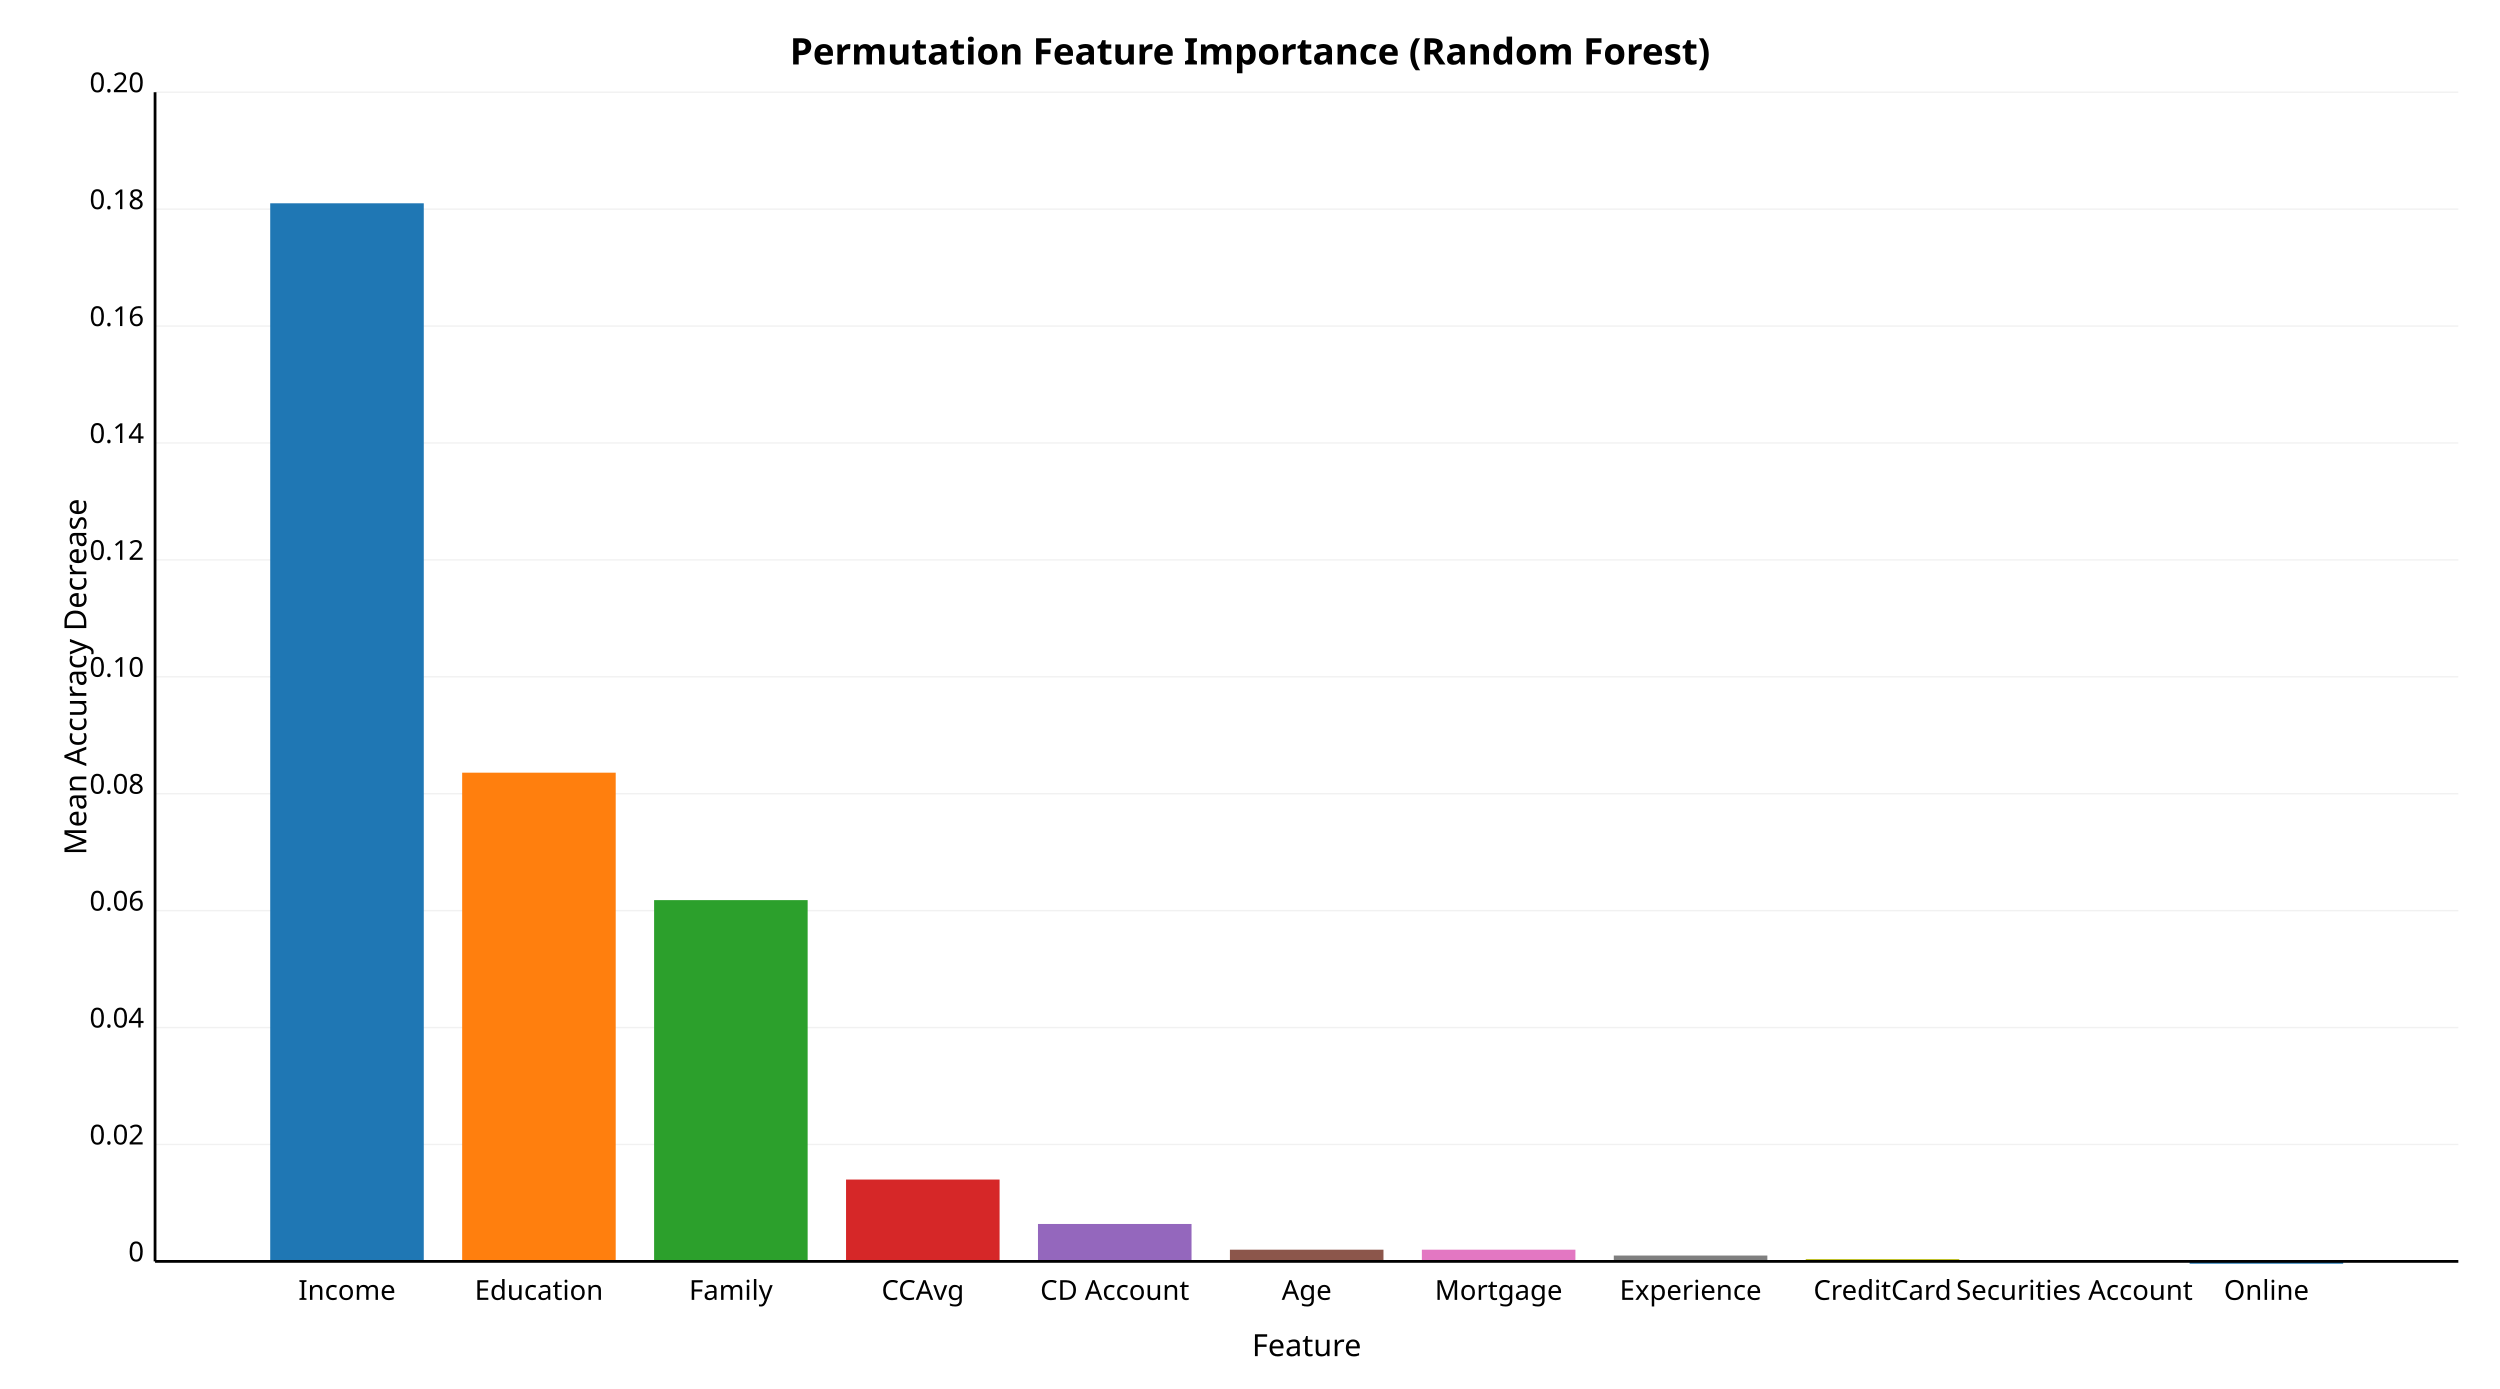
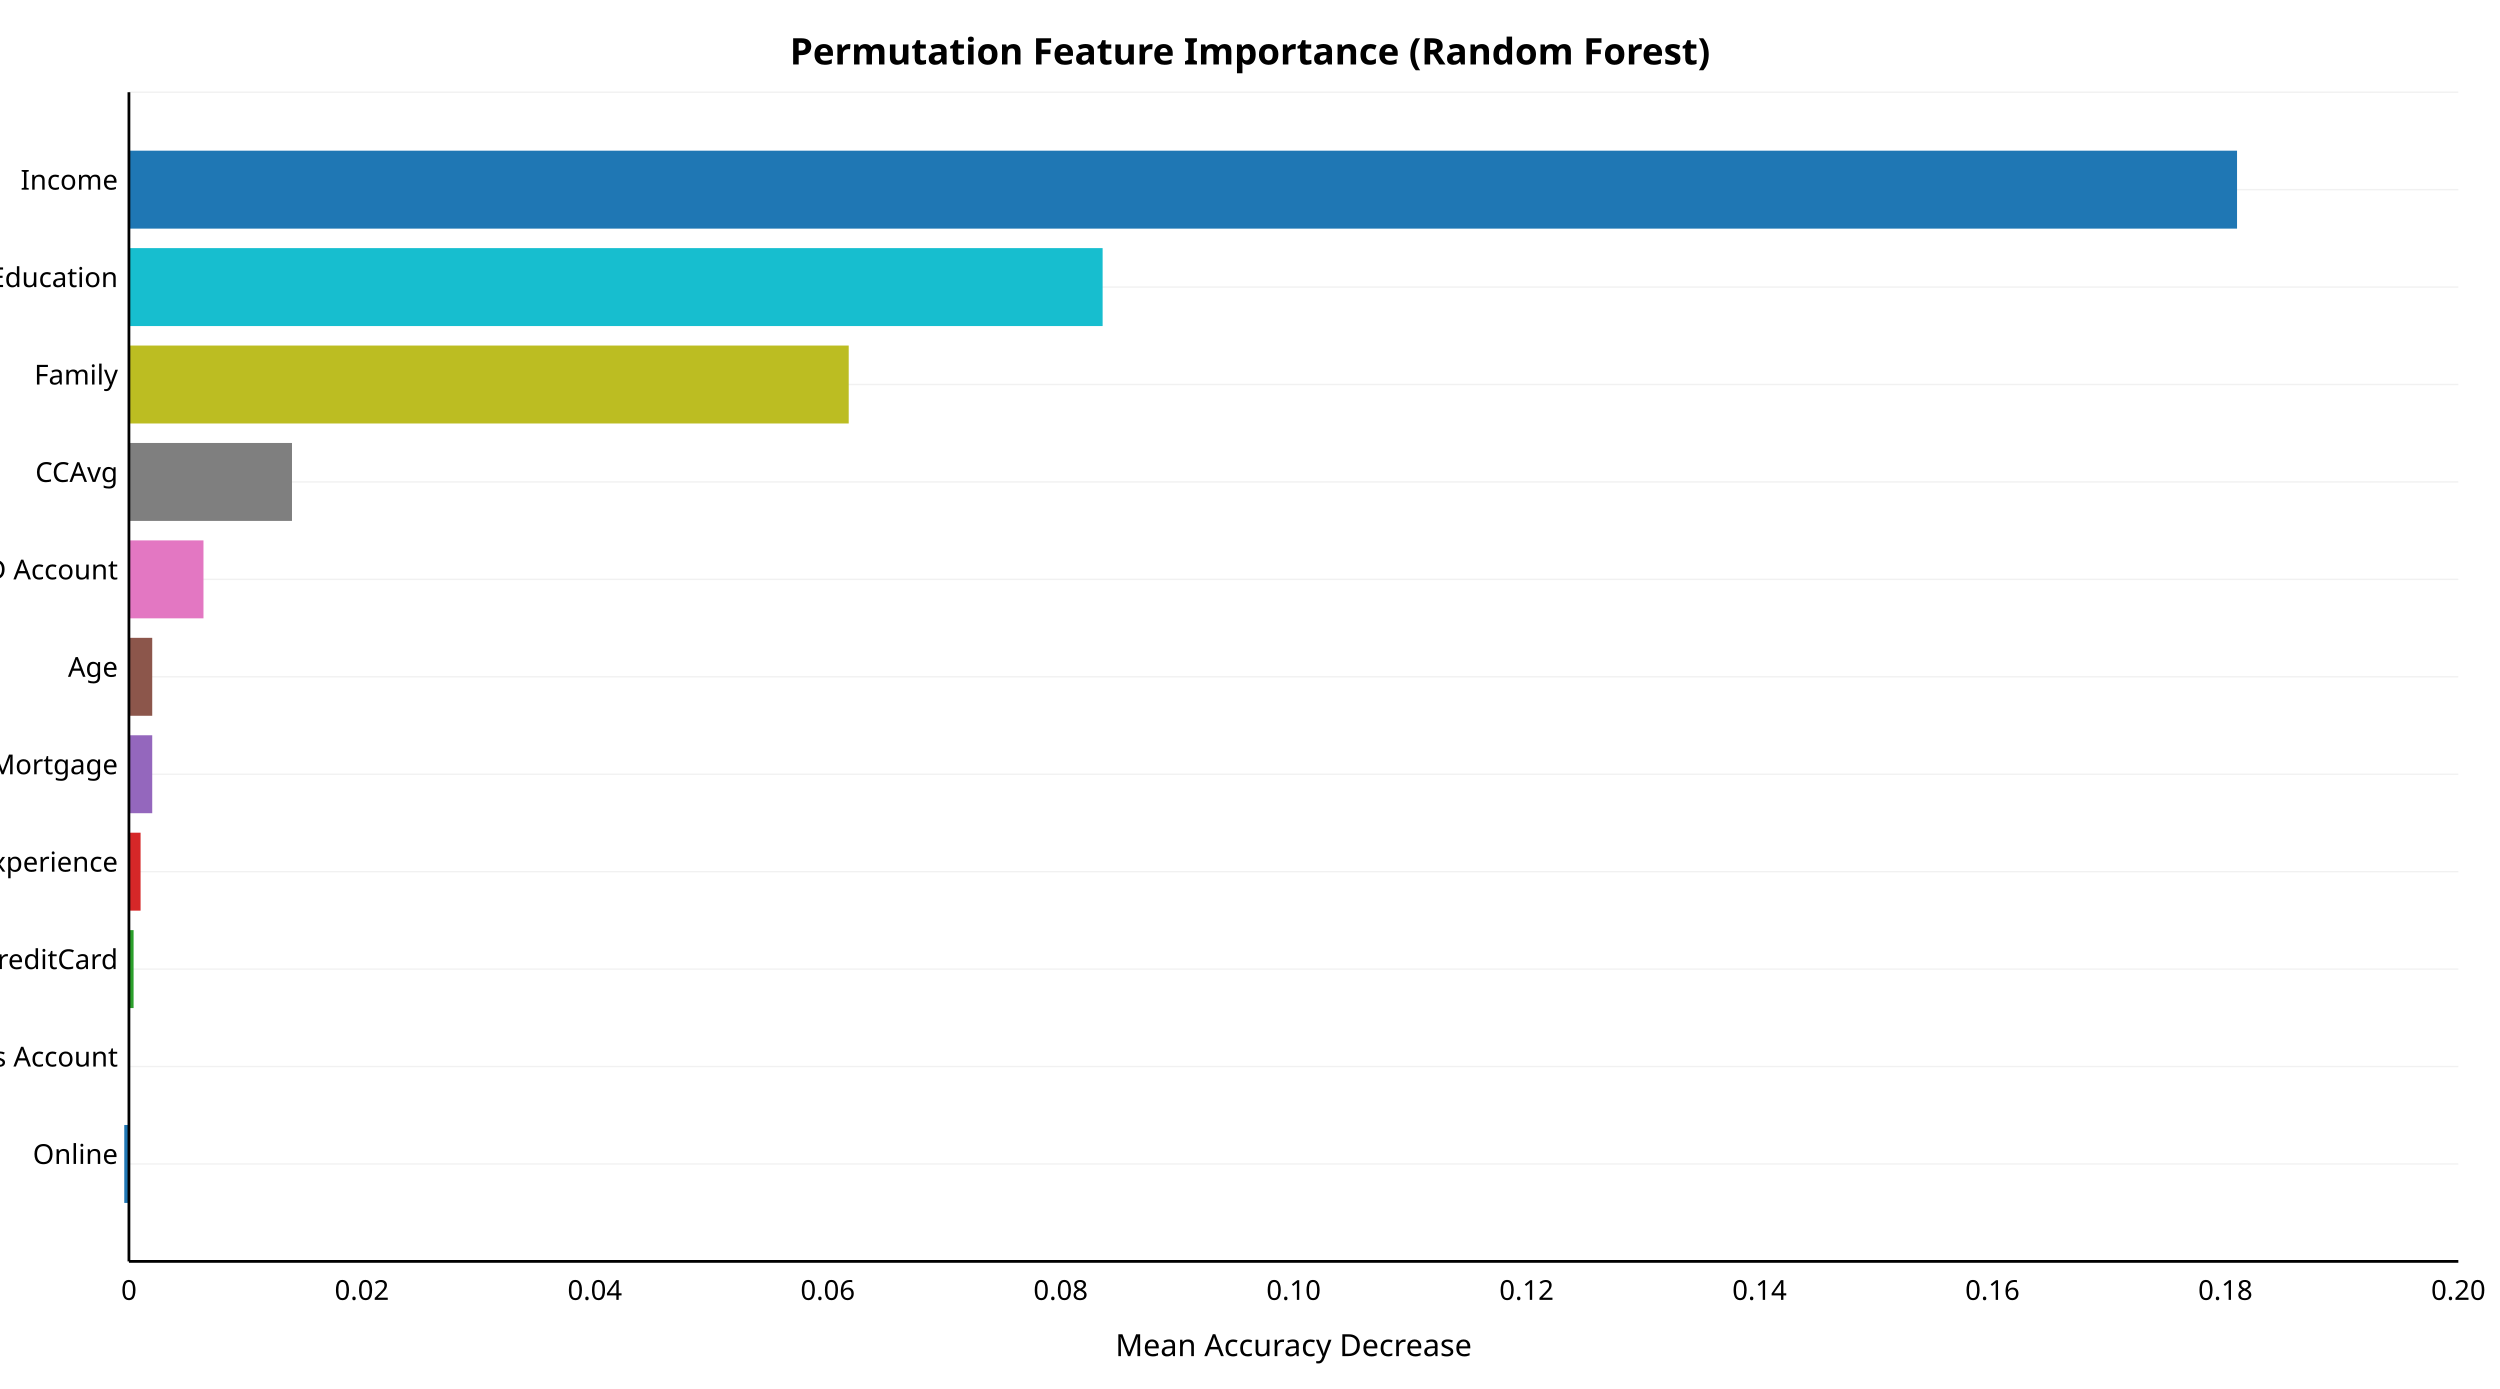
<svg xmlns="http://www.w3.org/2000/svg" width="900" height="500" viewBox="0 0 900 500" role="img">
  <rect width="900" height="500" fill="white" />
  <rect x="0" y="0" width="900" height="500" fill="rgb(255,255,255)" />
-   <line x1="55.82" y1="454.1" x2="885" y2="454.1" stroke="rgb(241,241,241)" stroke-width="0.5" />
-   <line x1="55.82" y1="412.01" x2="885" y2="412.01" stroke="rgb(241,241,241)" stroke-width="0.5" />
-   <line x1="55.82" y1="369.92" x2="885" y2="369.92" stroke="rgb(241,241,241)" stroke-width="0.5" />
-   <line x1="55.82" y1="327.83" x2="885" y2="327.83" stroke="rgb(241,241,241)" stroke-width="0.5" />
-   <line x1="55.82" y1="285.74" x2="885" y2="285.74" stroke="rgb(241,241,241)" stroke-width="0.5" />
-   <line x1="55.82" y1="243.65" x2="885" y2="243.65" stroke="rgb(241,241,241)" stroke-width="0.5" />
-   <line x1="55.82" y1="201.56" x2="885" y2="201.56" stroke="rgb(241,241,241)" stroke-width="0.5" />
-   <line x1="55.82" y1="159.47" x2="885" y2="159.47" stroke="rgb(241,241,241)" stroke-width="0.5" />
-   <line x1="55.82" y1="117.38" x2="885" y2="117.38" stroke="rgb(241,241,241)" stroke-width="0.5" />
-   <line x1="55.82" y1="75.29" x2="885" y2="75.29" stroke="rgb(241,241,241)" stroke-width="0.5" />
-   <line x1="55.82" y1="33.2" x2="885" y2="33.2" stroke="rgb(241,241,241)" stroke-width="0.5" />
-   <rect x="97.279" y="73.186" width="55.279" height="380.914" fill="rgb(31,119,180)" />
-   <rect x="166.377" y="278.164" width="55.279" height="175.936" fill="rgb(255,127,14)" />
-   <rect x="235.476" y="324.042" width="55.279" height="130.058" fill="rgb(44,160,44)" />
-   <rect x="304.574" y="424.637" width="55.279" height="29.463" fill="rgb(214,39,40)" />
-   <rect x="373.672" y="440.631" width="55.279" height="13.469" fill="rgb(148,103,189)" />
-   <rect x="442.771" y="449.891" width="55.279" height="4.209" fill="rgb(140,86,75)" />
-   <rect x="511.869" y="449.891" width="55.279" height="4.209" fill="rgb(227,119,194)" />
-   <rect x="580.967" y="451.995" width="55.279" height="2.104" fill="rgb(127,127,127)" />
-   <rect x="650.066" y="453.258" width="55.279" height="0.842" fill="rgb(188,189,34)" />
-   <rect x="719.164" y="454.1" width="55.279" height="0" fill="rgb(23,190,207)" />
-   <rect x="788.262" y="454.1" width="55.279" height="0.842" fill="rgb(31,119,180)" />
-   <line x1="55.82" y1="33.2" x2="55.82" y2="454.1" stroke="rgb(0,0,0)" stroke-width="1" />
-   <line x1="55.82" y1="454.1" x2="885" y2="454.1" stroke="rgb(0,0,0)" stroke-width="1" />
-   <text x="124.918" y="467.96" font-family="sans-serif" font-size="9.9" fill="rgb(0,0,0)" text-anchor="middle">Income</text>
-   <text x="194.017" y="467.96" font-family="sans-serif" font-size="9.9" fill="rgb(0,0,0)" text-anchor="middle">Education</text>
-   <text x="263.115" y="467.96" font-family="sans-serif" font-size="9.9" fill="rgb(0,0,0)" text-anchor="middle">Family</text>
-   <text x="332.213" y="467.96" font-family="sans-serif" font-size="9.9" fill="rgb(0,0,0)" text-anchor="middle">CCAvg</text>
-   <text x="401.312" y="467.96" font-family="sans-serif" font-size="9.9" fill="rgb(0,0,0)" text-anchor="middle">CD Account</text>
-   <text x="470.41" y="467.96" font-family="sans-serif" font-size="9.9" fill="rgb(0,0,0)" text-anchor="middle">Age</text>
-   <text x="539.508" y="467.96" font-family="sans-serif" font-size="9.9" fill="rgb(0,0,0)" text-anchor="middle">Mortgage</text>
-   <text x="608.607" y="467.96" font-family="sans-serif" font-size="9.9" fill="rgb(0,0,0)" text-anchor="middle">Experience</text>
-   <text x="677.705" y="467.96" font-family="sans-serif" font-size="9.9" fill="rgb(0,0,0)" text-anchor="middle">CreditCard</text>
-   <text x="746.803" y="467.96" font-family="sans-serif" font-size="9.9" fill="rgb(0,0,0)" text-anchor="middle">Securities Account</text>
-   <text x="815.902" y="467.96" font-family="sans-serif" font-size="9.9" fill="rgb(0,0,0)" text-anchor="middle">Online</text>
-   <text x="51.86" y="454.1" font-family="sans-serif" font-size="9.9" fill="rgb(0,0,0)" text-anchor="end">0</text>
-   <text x="51.86" y="412.01" font-family="sans-serif" font-size="9.9" fill="rgb(0,0,0)" text-anchor="end">0.02</text>
-   <text x="51.86" y="369.92" font-family="sans-serif" font-size="9.9" fill="rgb(0,0,0)" text-anchor="end">0.04</text>
-   <text x="51.86" y="327.83" font-family="sans-serif" font-size="9.9" fill="rgb(0,0,0)" text-anchor="end">0.06</text>
-   <text x="51.86" y="285.74" font-family="sans-serif" font-size="9.9" fill="rgb(0,0,0)" text-anchor="end">0.08</text>
-   <text x="51.86" y="243.65" font-family="sans-serif" font-size="9.9" fill="rgb(0,0,0)" text-anchor="end">0.10</text>
-   <text x="51.86" y="201.56" font-family="sans-serif" font-size="9.9" fill="rgb(0,0,0)" text-anchor="end">0.12</text>
-   <text x="51.86" y="159.47" font-family="sans-serif" font-size="9.9" fill="rgb(0,0,0)" text-anchor="end">0.14</text>
-   <text x="51.86" y="117.38" font-family="sans-serif" font-size="9.9" fill="rgb(0,0,0)" text-anchor="end">0.16</text>
-   <text x="51.86" y="75.29" font-family="sans-serif" font-size="9.9" fill="rgb(0,0,0)" text-anchor="end">0.18</text>
-   <text x="51.86" y="33.2" font-family="sans-serif" font-size="9.9" fill="rgb(0,0,0)" text-anchor="end">0.20</text>
-   <text x="470.41" y="488.2" font-family="sans-serif" font-size="11" fill="rgb(0,0,0)" text-anchor="middle">Feature</text>
-   <text x="31.07" y="243.65" font-family="sans-serif" font-size="11" fill="rgb(0,0,0)" text-anchor="middle" transform="rotate(-90,31.07,243.65)">Mean Accuracy Decrease</text>
+   <line x1="46.415" y1="454.1" x2="885" y2="454.1" stroke="rgb(241,241,241)" stroke-width="0.5" />
+   <line x1="46.415" y1="419.025" x2="885" y2="419.025" stroke="rgb(241,241,241)" stroke-width="0.5" />
+   <line x1="46.415" y1="383.95" x2="885" y2="383.95" stroke="rgb(241,241,241)" stroke-width="0.5" />
+   <line x1="46.415" y1="348.875" x2="885" y2="348.875" stroke="rgb(241,241,241)" stroke-width="0.5" />
+   <line x1="46.415" y1="313.8" x2="885" y2="313.8" stroke="rgb(241,241,241)" stroke-width="0.5" />
+   <line x1="46.415" y1="278.725" x2="885" y2="278.725" stroke="rgb(241,241,241)" stroke-width="0.5" />
+   <line x1="46.415" y1="243.65" x2="885" y2="243.65" stroke="rgb(241,241,241)" stroke-width="0.5" />
+   <line x1="46.415" y1="208.575" x2="885" y2="208.575" stroke="rgb(241,241,241)" stroke-width="0.5" />
+   <line x1="46.415" y1="173.5" x2="885" y2="173.5" stroke="rgb(241,241,241)" stroke-width="0.5" />
+   <line x1="46.415" y1="138.425" x2="885" y2="138.425" stroke="rgb(241,241,241)" stroke-width="0.5" />
+   <line x1="46.415" y1="103.35" x2="885" y2="103.35" stroke="rgb(241,241,241)" stroke-width="0.5" />
+   <line x1="46.415" y1="68.275" x2="885" y2="68.275" stroke="rgb(241,241,241)" stroke-width="0.5" />
+   <line x1="46.415" y1="33.2" x2="885" y2="33.2" stroke="rgb(241,241,241)" stroke-width="0.5" />
+   <rect x="44.738" y="404.995" width="1.677" height="28.06" fill="rgb(31,119,180)" />
+   <rect x="46.415" y="369.92" width="0" height="28.06" fill="rgb(255,127,14)" />
+   <rect x="46.415" y="334.845" width="1.677" height="28.06" fill="rgb(44,160,44)" />
+   <rect x="46.415" y="299.77" width="4.193" height="28.06" fill="rgb(214,39,40)" />
+   <rect x="46.415" y="264.695" width="8.386" height="28.06" fill="rgb(148,103,189)" />
+   <rect x="46.415" y="229.62" width="8.386" height="28.06" fill="rgb(140,86,75)" />
+   <rect x="46.415" y="194.545" width="26.835" height="28.06" fill="rgb(227,119,194)" />
+   <rect x="46.415" y="159.47" width="58.701" height="28.06" fill="rgb(127,127,127)" />
+   <rect x="46.415" y="124.395" width="259.123" height="28.06" fill="rgb(188,189,34)" />
+   <rect x="46.415" y="89.32" width="350.529" height="28.06" fill="rgb(23,190,207)" />
+   <rect x="46.415" y="54.245" width="758.919" height="28.06" fill="rgb(31,119,180)" />
+   <line x1="46.415" y1="33.2" x2="46.415" y2="454.1" stroke="rgb(0,0,0)" stroke-width="1" />
+   <line x1="46.415" y1="454.1" x2="885" y2="454.1" stroke="rgb(0,0,0)" stroke-width="1" />
+   <text x="46.415" y="467.96" font-family="sans-serif" font-size="9.9" fill="rgb(0,0,0)" text-anchor="middle">0</text>
+   <text x="130.274" y="467.96" font-family="sans-serif" font-size="9.9" fill="rgb(0,0,0)" text-anchor="middle">0.02</text>
+   <text x="214.132" y="467.96" font-family="sans-serif" font-size="9.9" fill="rgb(0,0,0)" text-anchor="middle">0.04</text>
+   <text x="297.99" y="467.96" font-family="sans-serif" font-size="9.9" fill="rgb(0,0,0)" text-anchor="middle">0.06</text>
+   <text x="381.849" y="467.96" font-family="sans-serif" font-size="9.9" fill="rgb(0,0,0)" text-anchor="middle">0.08</text>
+   <text x="465.708" y="467.96" font-family="sans-serif" font-size="9.9" fill="rgb(0,0,0)" text-anchor="middle">0.10</text>
+   <text x="549.566" y="467.96" font-family="sans-serif" font-size="9.9" fill="rgb(0,0,0)" text-anchor="middle">0.12</text>
+   <text x="633.424" y="467.96" font-family="sans-serif" font-size="9.9" fill="rgb(0,0,0)" text-anchor="middle">0.14</text>
+   <text x="717.283" y="467.96" font-family="sans-serif" font-size="9.9" fill="rgb(0,0,0)" text-anchor="middle">0.16</text>
+   <text x="801.141" y="467.96" font-family="sans-serif" font-size="9.9" fill="rgb(0,0,0)" text-anchor="middle">0.18</text>
+   <text x="885" y="467.96" font-family="sans-serif" font-size="9.9" fill="rgb(0,0,0)" text-anchor="middle">0.20</text>
+   <text x="42.455" y="419.025" font-family="sans-serif" font-size="9.9" fill="rgb(0,0,0)" text-anchor="end">Online</text>
+   <text x="42.455" y="383.95" font-family="sans-serif" font-size="9.9" fill="rgb(0,0,0)" text-anchor="end">Securities Account</text>
+   <text x="42.455" y="348.875" font-family="sans-serif" font-size="9.9" fill="rgb(0,0,0)" text-anchor="end">CreditCard</text>
+   <text x="42.455" y="313.8" font-family="sans-serif" font-size="9.9" fill="rgb(0,0,0)" text-anchor="end">Experience</text>
+   <text x="42.455" y="278.725" font-family="sans-serif" font-size="9.9" fill="rgb(0,0,0)" text-anchor="end">Mortgage</text>
+   <text x="42.455" y="243.65" font-family="sans-serif" font-size="9.9" fill="rgb(0,0,0)" text-anchor="end">Age</text>
+   <text x="42.455" y="208.575" font-family="sans-serif" font-size="9.9" fill="rgb(0,0,0)" text-anchor="end">CD Account</text>
+   <text x="42.455" y="173.5" font-family="sans-serif" font-size="9.9" fill="rgb(0,0,0)" text-anchor="end">CCAvg</text>
+   <text x="42.455" y="138.425" font-family="sans-serif" font-size="9.9" fill="rgb(0,0,0)" text-anchor="end">Family</text>
+   <text x="42.455" y="103.35" font-family="sans-serif" font-size="9.9" fill="rgb(0,0,0)" text-anchor="end">Education</text>
+   <text x="42.455" y="68.275" font-family="sans-serif" font-size="9.9" fill="rgb(0,0,0)" text-anchor="end">Income</text>
+   <text x="465.708" y="488.2" font-family="sans-serif" font-size="11" fill="rgb(0,0,0)" text-anchor="middle">Mean Accuracy Decrease</text>
+   <text x="-50.765" y="243.65" font-family="sans-serif" font-size="11" fill="rgb(0,0,0)" text-anchor="middle" transform="rotate(-90,-50.76499,243.65)">Feature</text>
  <text x="450" y="23.2" font-family="sans-serif" font-size="13.2" fill="rgb(0,0,0)" font-weight="bold" text-anchor="middle">Permutation Feature Importance (Random Forest)</text>
</svg>
